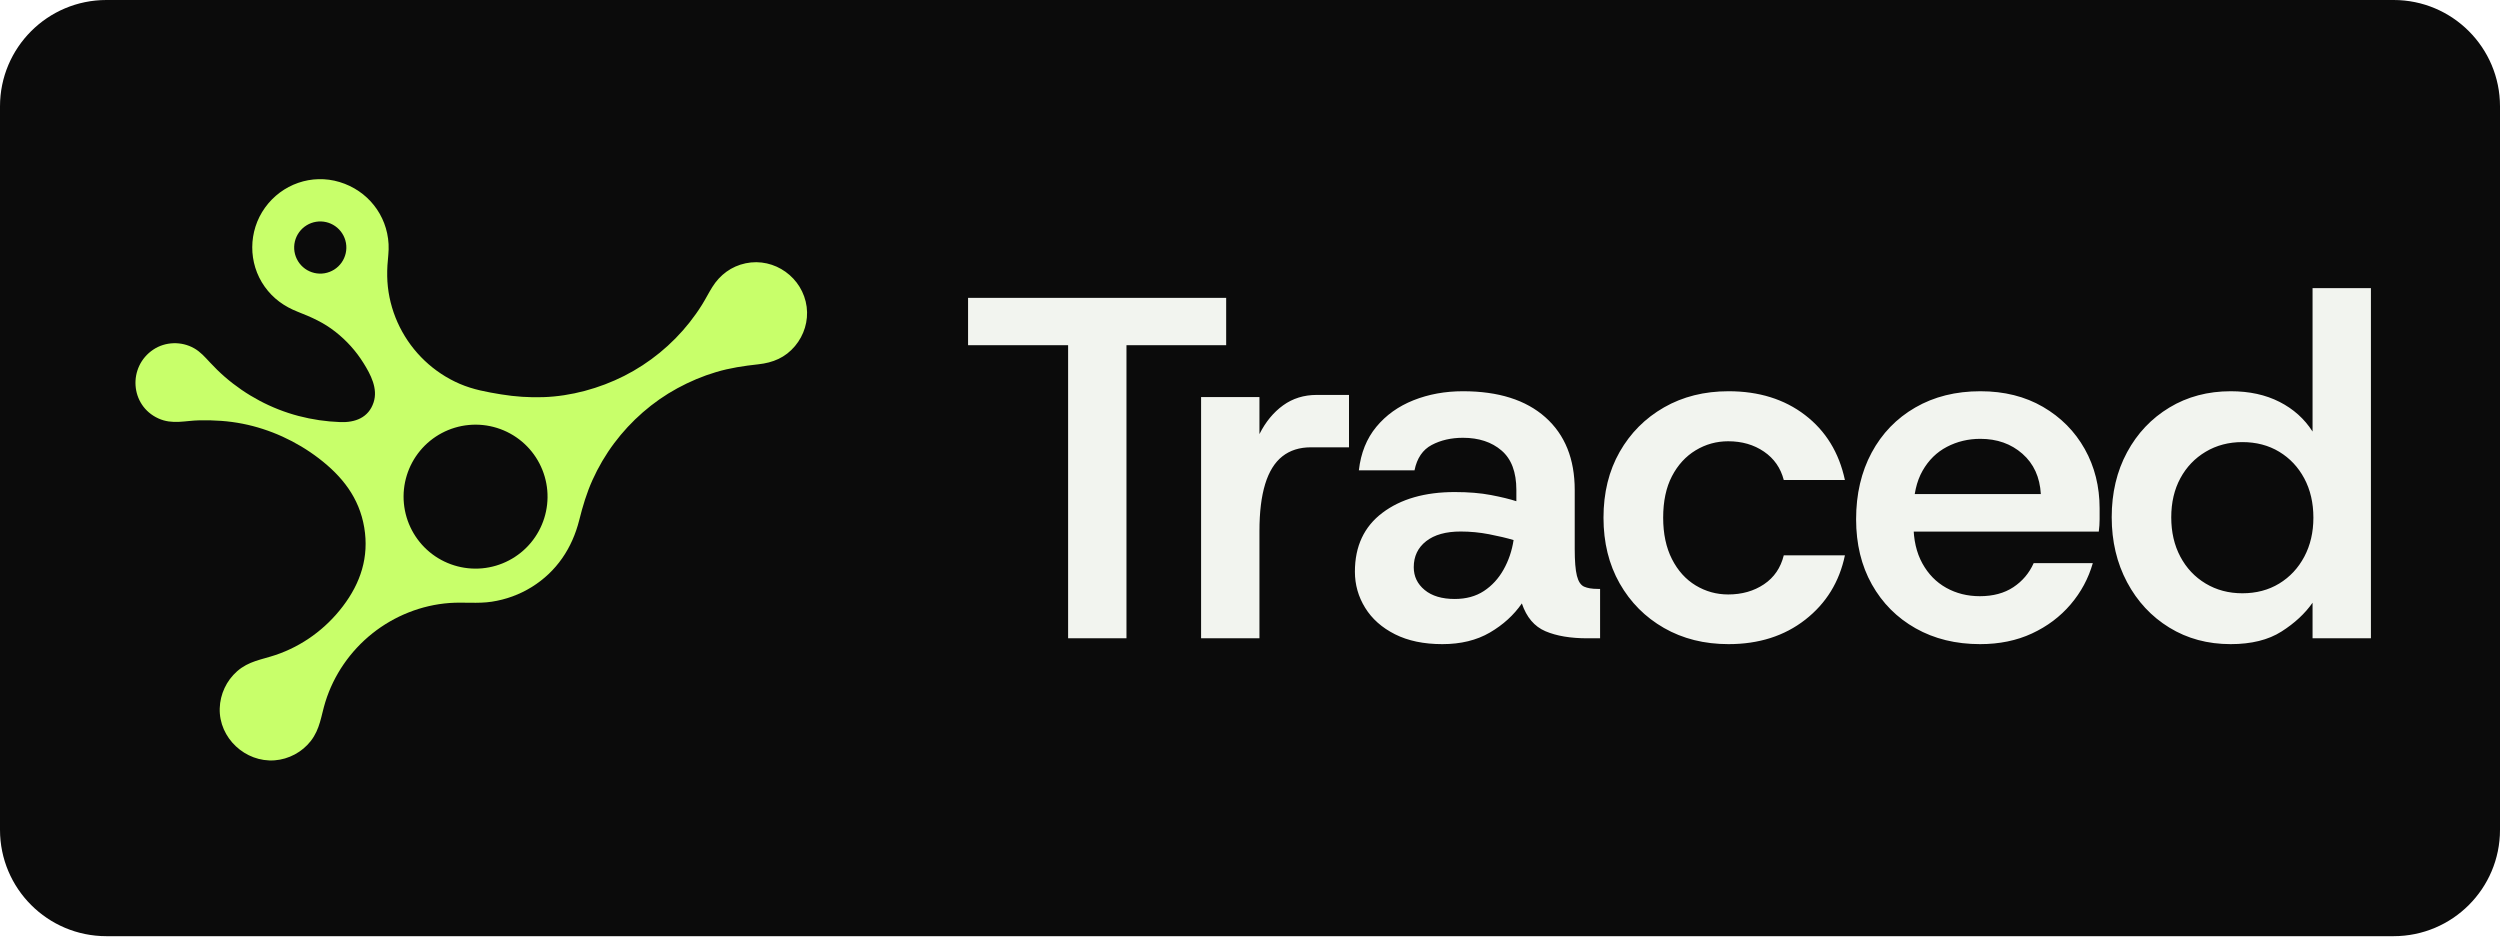
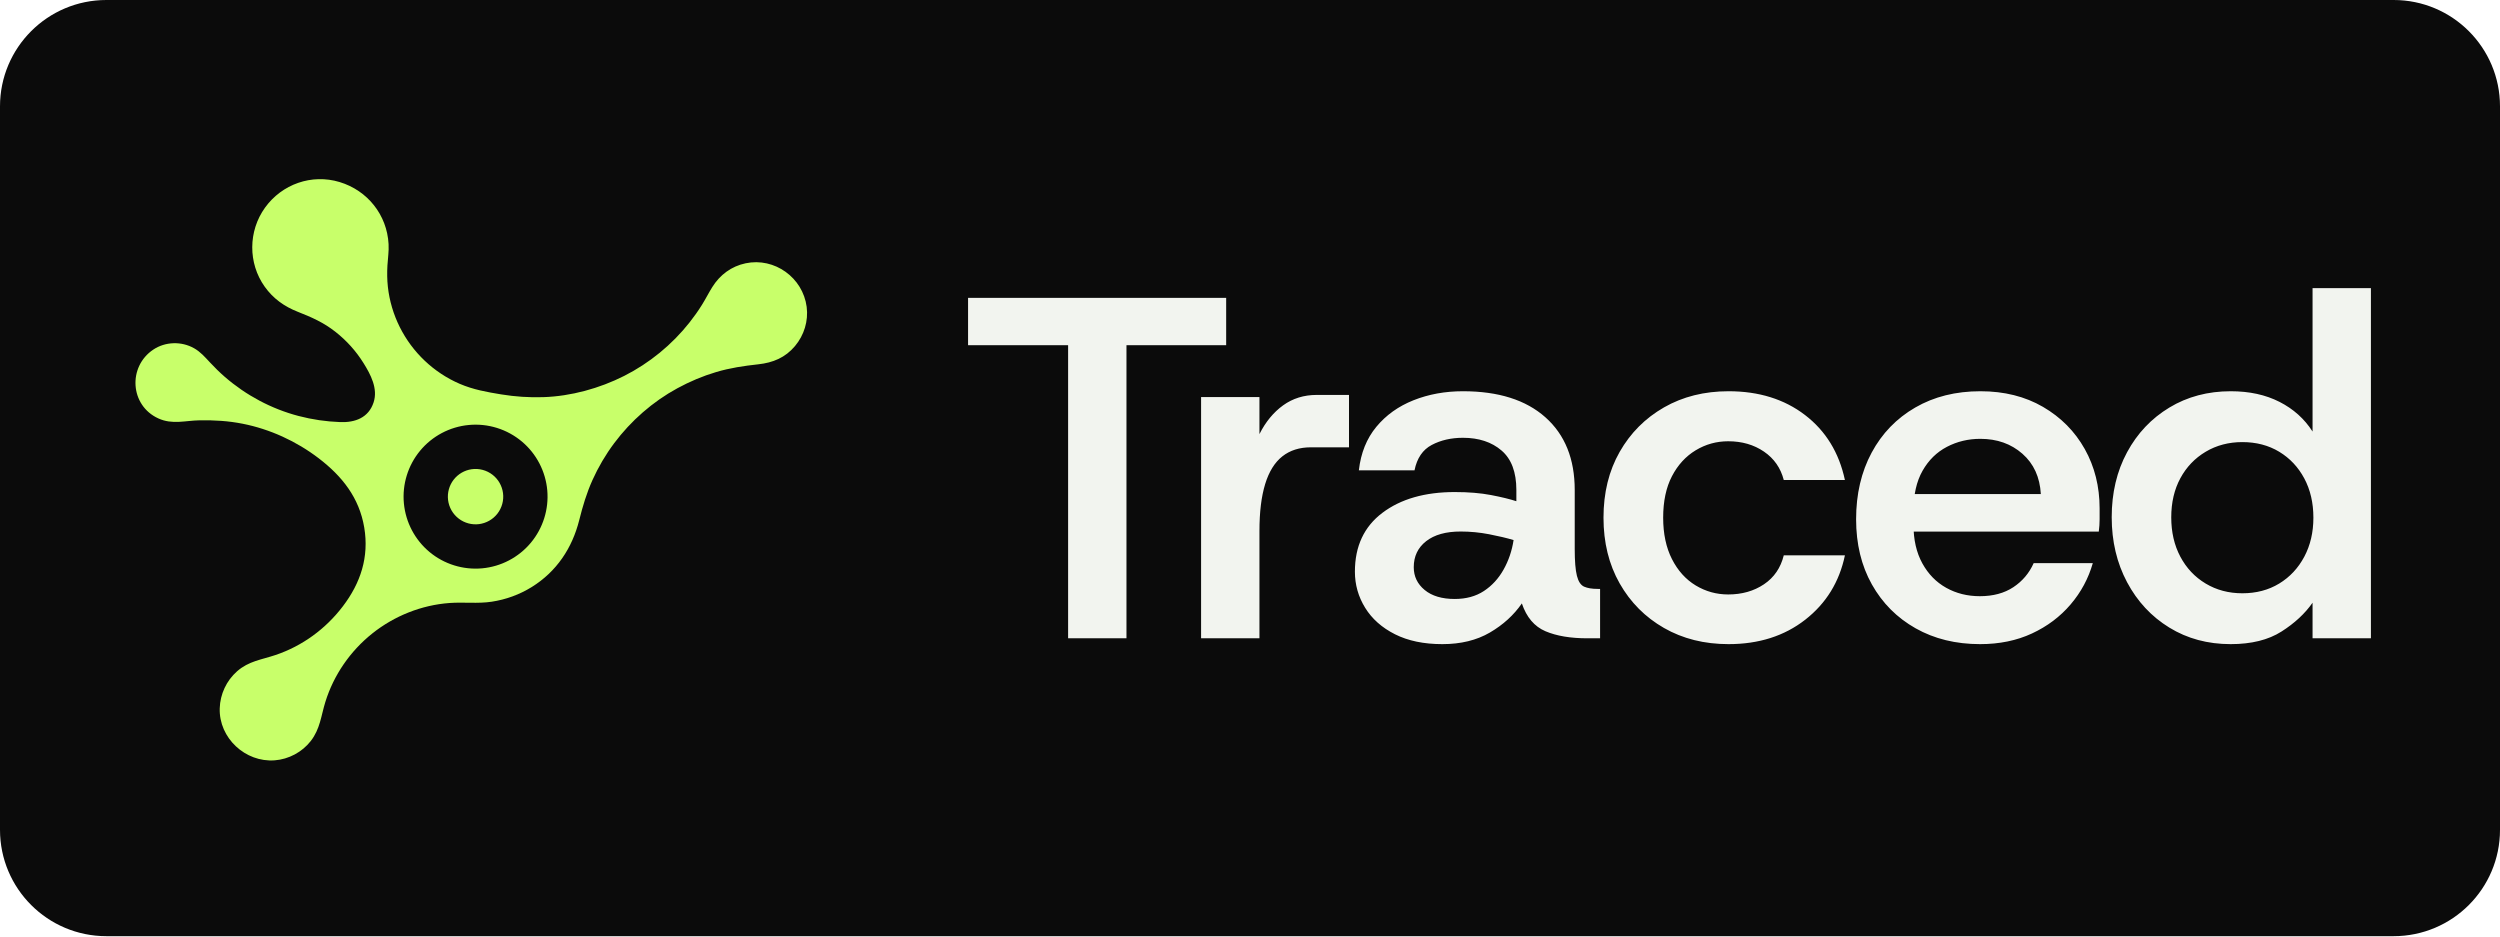
<svg xmlns="http://www.w3.org/2000/svg" width="470" height="176" viewBox="0 0 470 176">
  <rect width="470" height="176" rx="20" fill="#0B0B0B" />
  <g transform="translate(24 24)">
-     <path fill="#C8FF6A" fill-rule="evenodd" transform="translate(-8.881 -9.164) scale(0.28704)" d="M127.25 446.30C136.44 445.61 145.21 440.91 150.86 433.65C157.04 425.71 157.58 417.22 160.43 408.03C165.91 390.37 176.77 374.69 191.21 363.18C205.60 351.71 223.43 344.58 241.81 343.25C251.01 342.58 260.24 343.80 269.37 342.41C278.69 341.00 287.57 337.77 295.59 332.80C311.84 322.72 322.10 307.32 326.71 288.94C328.98 279.87 331.52 271.32 335.36 262.77C339.20 254.24 344.00 246.06 349.60 238.58C360.57 223.91 374.85 211.38 390.95 202.63C399.11 198.20 407.47 194.65 416.37 192.00C425.60 189.26 434.46 187.97 443.99 186.92C453.63 185.86 461.66 182.55 468.02 174.98C473.98 167.88 476.87 158.52 475.67 149.30C473.17 130.15 454.62 116.75 435.66 120.76C426.35 122.72 418.86 128.32 413.85 136.34C411.46 140.16 409.44 144.21 407.04 148.04C404.56 152.02 401.84 155.84 398.93 159.52C387.46 174.07 372.66 186.17 356.12 194.53C339.98 202.69 321.24 207.86 303.12 208.43C293.81 208.72 284.81 208.13 275.62 206.63C266.22 205.09 257.26 203.50 248.44 199.71C231.41 192.39 217.45 179.11 209.17 162.54C205.05 154.31 202.38 145.35 201.37 136.21C200.86 131.58 200.81 126.82 201.08 122.17C201.36 117.46 202.10 112.88 201.83 108.14C200.78 89.03 188.05 73.08 169.75 67.54C151.49 62.02 131.99 68.89 120.89 84.34C109.87 99.67 109.72 120.66 120.69 136.07C126.22 143.84 133.49 149.04 142.33 152.51C151.43 156.08 159.27 159.54 167.04 165.65C174.32 171.38 180.49 178.22 185.39 186.08C190.10 193.62 194.99 202.81 192.02 211.87C188.72 221.92 179.93 225.13 170.17 224.77C160.85 224.42 151.94 223.12 142.91 220.77C125.10 216.11 108.45 207.20 94.56 195.14C91.12 192.15 87.96 189.02 84.86 185.70C81.58 182.19 78.67 178.79 74.43 176.39C66.21 171.74 55.63 172.02 47.76 177.27C30.94 188.48 32.43 213.90 51.04 222.36C60.28 226.57 68.64 223.74 78.22 223.60C87.83 223.47 96.74 223.97 106.20 225.83C124.19 229.38 141.48 237.32 156.04 248.45C171.41 260.19 182.62 274.29 185.89 293.81C189.12 313.13 183.55 330.11 171.84 345.48C160.61 360.23 145.35 371.41 127.75 377.33C118.56 380.42 110.25 381.27 102.61 387.98C95.64 394.10 91.51 403.00 91.24 412.26C90.65 431.67 108.02 447.76 127.25 446.30ZM159.93 127.29C155.45 128.05 150.83 126.98 147.13 124.33C143.43 121.68 140.94 117.65 140.21 113.16C139.49 108.67 140.59 104.06 143.27 100.38C145.95 96.70 150.00 94.24 154.49 93.55C158.81 92.88 163.24 93.91 166.83 96.40C170.57 98.99 173.12 102.98 173.92 107.46C174.71 111.94 173.67 116.57 171.05 120.29C168.43 124.01 164.42 126.53 159.93 127.29ZM263.07 320.55C250.65 321.68 238.25 317.83 228.66 309.86C219.08 301.89 213.02 290.40 211.86 277.99C210.69 265.58 214.51 253.17 222.45 243.56C230.39 233.95 241.87 227.86 254.27 226.67C266.86 225.45 279.45 229.37 289.13 237.50C298.68 245.52 304.67 257.04 305.77 269.46C306.86 281.88 302.97 294.27 294.98 303.83C286.99 313.40 275.48 319.43 263.07 320.55Z" />
+     <path fill="#C8FF6A" fill-rule="evenodd" transform="translate(-8.881 -9.164) scale(0.28704)" d="M127.25 446.30C136.44 445.61 145.21 440.91 150.86 433.65C157.04 425.71 157.58 417.22 160.43 408.03C165.91 390.37 176.77 374.69 191.21 363.18C205.60 351.71 223.43 344.58 241.81 343.25C251.01 342.58 260.24 343.80 269.37 342.41C278.69 341.00 287.57 337.77 295.59 332.80C311.84 322.72 322.10 307.32 326.71 288.94C328.98 279.87 331.52 271.32 335.36 262.77C339.20 254.24 344.00 246.06 349.60 238.58C360.57 223.91 374.85 211.38 390.95 202.63C399.11 198.20 407.47 194.65 416.37 192.00C425.60 189.26 434.46 187.97 443.99 186.92C453.63 185.86 461.66 182.55 468.02 174.98C473.98 167.88 476.87 158.52 475.67 149.30C473.17 130.15 454.62 116.75 435.66 120.76C426.35 122.72 418.86 128.32 413.85 136.34C411.46 140.16 409.44 144.21 407.04 148.04C404.56 152.02 401.84 155.84 398.93 159.52C387.46 174.07 372.66 186.17 356.12 194.53C339.98 202.69 321.24 207.86 303.12 208.43C293.81 208.72 284.81 208.13 275.62 206.63C266.22 205.09 257.26 203.50 248.44 199.71C231.41 192.39 217.45 179.11 209.17 162.54C205.05 154.31 202.38 145.35 201.37 136.21C200.86 131.58 200.81 126.82 201.08 122.17C201.36 117.46 202.10 112.88 201.83 108.14C200.78 89.03 188.05 73.08 169.75 67.54C151.49 62.02 131.99 68.89 120.89 84.34C109.87 99.67 109.72 120.66 120.69 136.07C126.22 143.84 133.49 149.04 142.33 152.51C151.43 156.08 159.27 159.54 167.04 165.65C174.32 171.38 180.49 178.22 185.39 186.08C190.10 193.62 194.99 202.81 192.02 211.87C188.72 221.92 179.93 225.13 170.17 224.77C160.85 224.42 151.94 223.12 142.91 220.77C125.10 216.11 108.45 207.20 94.56 195.14C91.12 192.15 87.96 189.02 84.86 185.70C81.58 182.19 78.67 178.79 74.43 176.39C66.21 171.74 55.63 172.02 47.76 177.27C30.94 188.48 32.43 213.90 51.04 222.36C60.28 226.57 68.64 223.74 78.22 223.60C87.83 223.47 96.74 223.97 106.20 225.83C124.19 229.38 141.48 237.32 156.04 248.45C171.41 260.19 182.62 274.29 185.89 293.81C189.12 313.13 183.55 330.11 171.84 345.48C160.61 360.23 145.35 371.41 127.75 377.33C118.56 380.42 110.25 381.27 102.61 387.98C95.64 394.10 91.51 403.00 91.24 412.26C90.65 431.67 108.02 447.76 127.25 446.30ZM263.07 320.55C250.65 321.68 238.25 317.83 228.66 309.86C219.08 301.89 213.02 290.40 211.86 277.99C210.69 265.58 214.51 253.17 222.45 243.56C230.39 233.95 241.87 227.86 254.27 226.67C266.86 225.45 279.45 229.37 289.13 237.50C298.68 245.52 304.67 257.04 305.77 269.46C306.86 281.88 302.97 294.27 294.98 303.83C286.99 313.40 275.48 319.43 263.07 320.55ZM261.09 291.59C265.78 290.99 270.08 288.57 273.02 284.86C276.07 281.00 277.43 276.05 276.77 271.18C276.14 266.49 273.69 262.21 269.96 259.30C266.08 256.27 261.12 254.95 256.26 255.64C251.57 256.30 247.31 258.79 244.42 262.54C241.53 266.30 240.23 271.05 240.79 275.75C241.38 280.64 243.93 285.09 247.85 288.05C251.62 290.91 256.39 292.19 261.09 291.59Z" />
    <path fill="#F2F4EF" transform="translate(155.41 96.00) scale(0.9143)" d="M23.4 0.0V-60.271H2.829V-70.0H55.9V-60.271H35.4V0.0ZM50.743 0.0V-49.6H62.743V-41.986Q64.629 -45.743 67.6 -47.893Q70.571 -50.043 74.514 -50.043H81.157V-39.271H73.314Q69.814 -39.271 67.457 -37.414Q65.1 -35.557 63.921 -31.721Q62.743 -27.886 62.743 -22.057V0.0ZM100.343 1.2Q94.643 1.2 90.614 -0.829Q86.586 -2.857 84.479 -6.271Q82.371 -9.686 82.371 -13.7Q82.371 -21.543 88.036 -25.807Q93.7 -30.071 102.9 -30.071Q107.143 -30.071 110.35 -29.457Q113.557 -28.843 115.571 -28.186V-30.5Q115.571 -36 112.521 -38.614Q109.471 -41.229 104.586 -41.229Q100.957 -41.229 98.171 -39.757Q95.386 -38.286 94.629 -34.543H83.186Q83.786 -39.871 86.779 -43.486Q89.771 -47.1 94.429 -48.95Q99.086 -50.8 104.586 -50.8Q115.529 -50.8 121.55 -45.436Q127.571 -40.071 127.571 -30.5V-18.371Q127.571 -14.629 128.021 -12.85Q128.471 -11.071 129.514 -10.614Q130.557 -10.157 132.271 -10.157H132.786V0.0H130.143Q124.971 0.0 121.557 -1.45Q118.143 -2.9 116.7 -7.171Q114.214 -3.571 110.129 -1.186Q106.043 1.2 100.343 1.2ZM102.9 -8.086Q106.4 -8.086 108.893 -9.721Q111.386 -11.357 112.943 -14.136Q114.5 -16.914 115 -20.2Q112.886 -20.829 109.979 -21.393Q107.071 -21.957 104.114 -21.957Q99.557 -21.957 97.014 -19.964Q94.471 -17.971 94.471 -14.614Q94.471 -11.786 96.714 -9.936Q98.957 -8.086 102.9 -8.086ZM159.2 1.2Q151.729 1.2 145.929 -2.121Q140.129 -5.443 136.807 -11.293Q133.486 -17.143 133.486 -24.8Q133.486 -32.486 136.807 -38.321Q140.129 -44.157 145.929 -47.479Q151.729 -50.8 159.2 -50.8Q168.543 -50.8 174.929 -45.907Q181.314 -41.014 183.129 -32.543H170.557Q169.6 -36.257 166.486 -38.386Q163.371 -40.514 159.129 -40.514Q155.514 -40.514 152.443 -38.657Q149.371 -36.8 147.564 -33.329Q145.757 -29.857 145.757 -24.8Q145.757 -19.843 147.564 -16.286Q149.371 -12.729 152.443 -10.871Q155.514 -9.014 159.129 -9.014Q163.371 -9.014 166.486 -11.107Q169.6 -13.2 170.557 -17.057H183.129Q181.414 -8.857 174.979 -3.829Q168.543 1.2 159.2 1.2ZM210.929 1.2Q203.429 1.2 197.671 -2.05Q191.914 -5.3 188.671 -11.079Q185.429 -16.857 185.429 -24.471Q185.429 -32.229 188.621 -38.171Q191.814 -44.114 197.6 -47.457Q203.386 -50.8 210.986 -50.8Q218.329 -50.8 223.857 -47.586Q229.386 -44.371 232.443 -38.921Q235.5 -33.471 235.5 -26.686Q235.5 -25.686 235.5 -24.479Q235.5 -23.271 235.329 -21.943H194.114V-29.657H223.414Q223.114 -34.886 219.621 -37.95Q216.129 -41.014 210.971 -41.014Q207.257 -41.014 204.107 -39.371Q200.957 -37.729 199.093 -34.45Q197.229 -31.171 197.229 -26.186V-23.343Q197.229 -18.714 199.05 -15.407Q200.871 -12.1 203.964 -10.379Q207.057 -8.657 210.857 -8.657Q214.957 -8.657 217.757 -10.507Q220.557 -12.357 221.943 -15.457H234.1Q232.757 -10.743 229.536 -6.964Q226.314 -3.186 221.593 -0.993Q216.871 1.2 210.929 1.2ZM262.443 1.2Q255.371 1.2 249.836 -2.2Q244.3 -5.6 241.143 -11.536Q237.986 -17.471 237.986 -24.9Q237.986 -32.4 241.143 -38.25Q244.3 -44.1 249.85 -47.45Q255.4 -50.8 262.471 -50.8Q268.2 -50.8 272.493 -48.614Q276.786 -46.429 279.286 -42.514V-72.0H291.286V0.0H279.286V-7.314Q276.957 -3.971 272.893 -1.386Q268.829 1.2 262.443 1.2ZM264.843 -9.257Q269.143 -9.257 272.429 -11.257Q275.714 -13.257 277.586 -16.779Q279.457 -20.3 279.457 -24.8Q279.457 -29.371 277.586 -32.871Q275.714 -36.371 272.429 -38.357Q269.143 -40.343 264.843 -40.343Q260.643 -40.343 257.307 -38.357Q253.971 -36.371 252.1 -32.907Q250.229 -29.443 250.229 -24.871Q250.229 -20.3 252.1 -16.779Q253.971 -13.257 257.307 -11.257Q260.643 -9.257 264.843 -9.257Z" />
  </g>
</svg>
